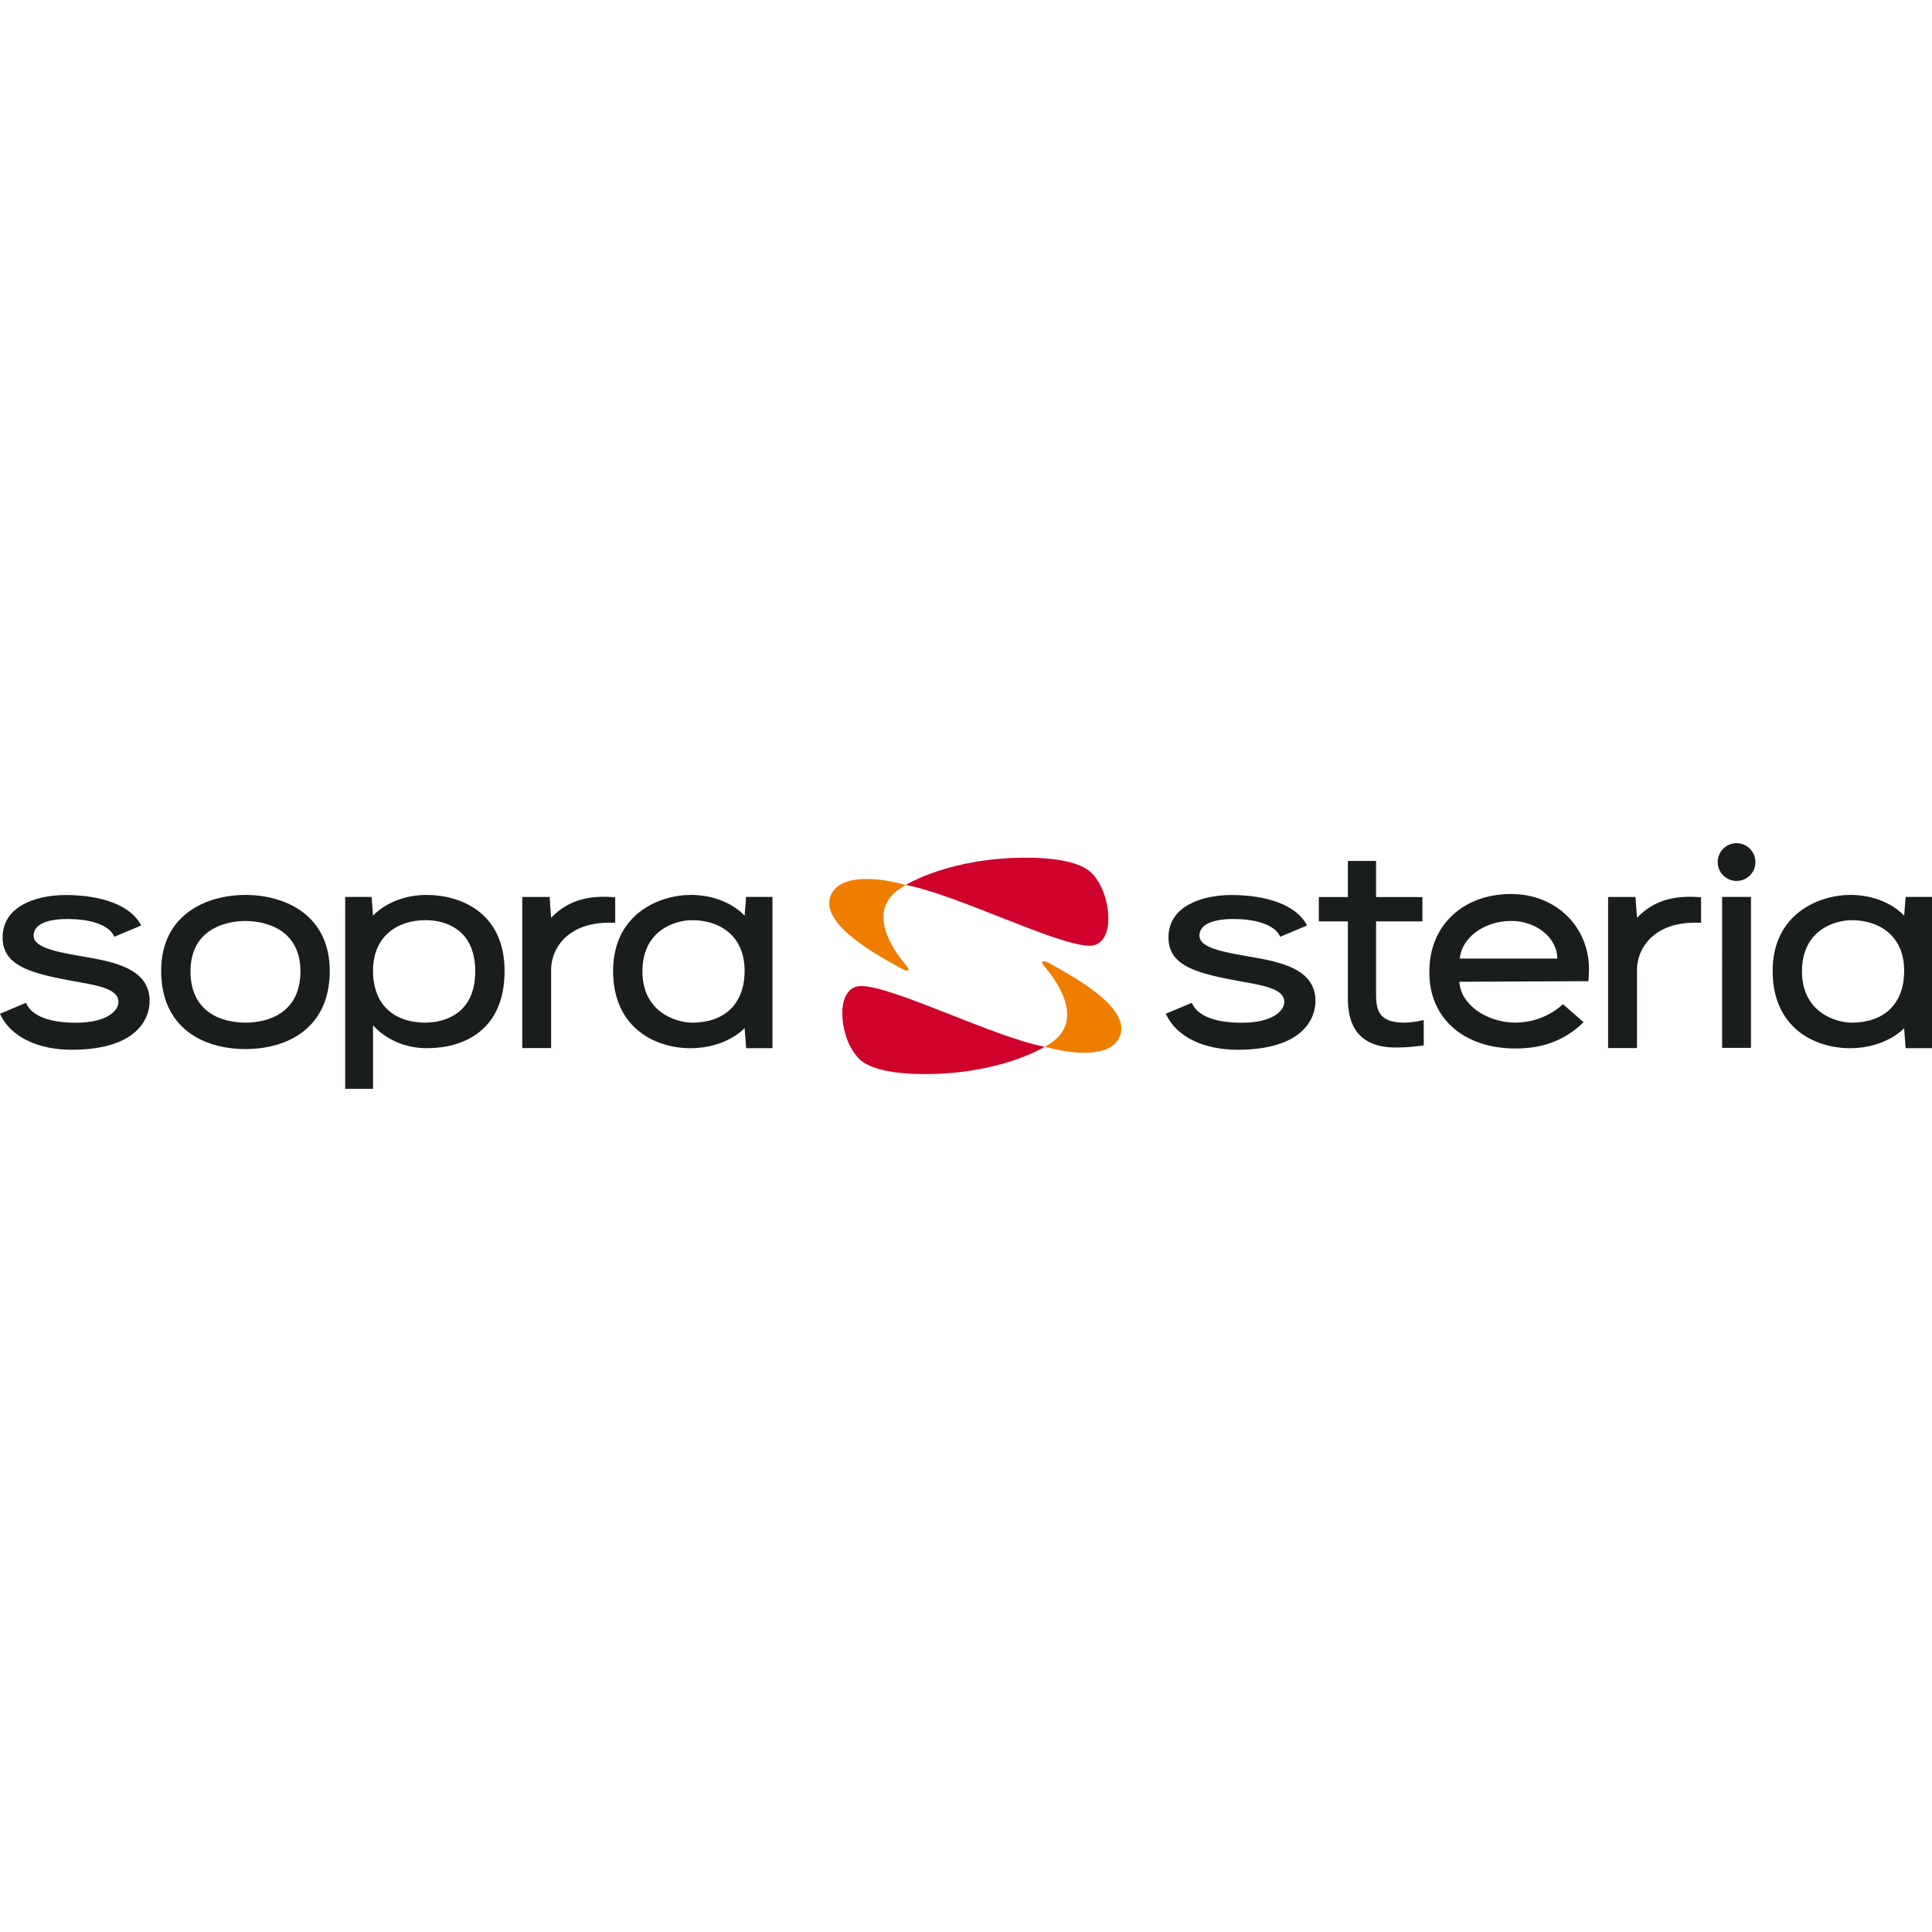
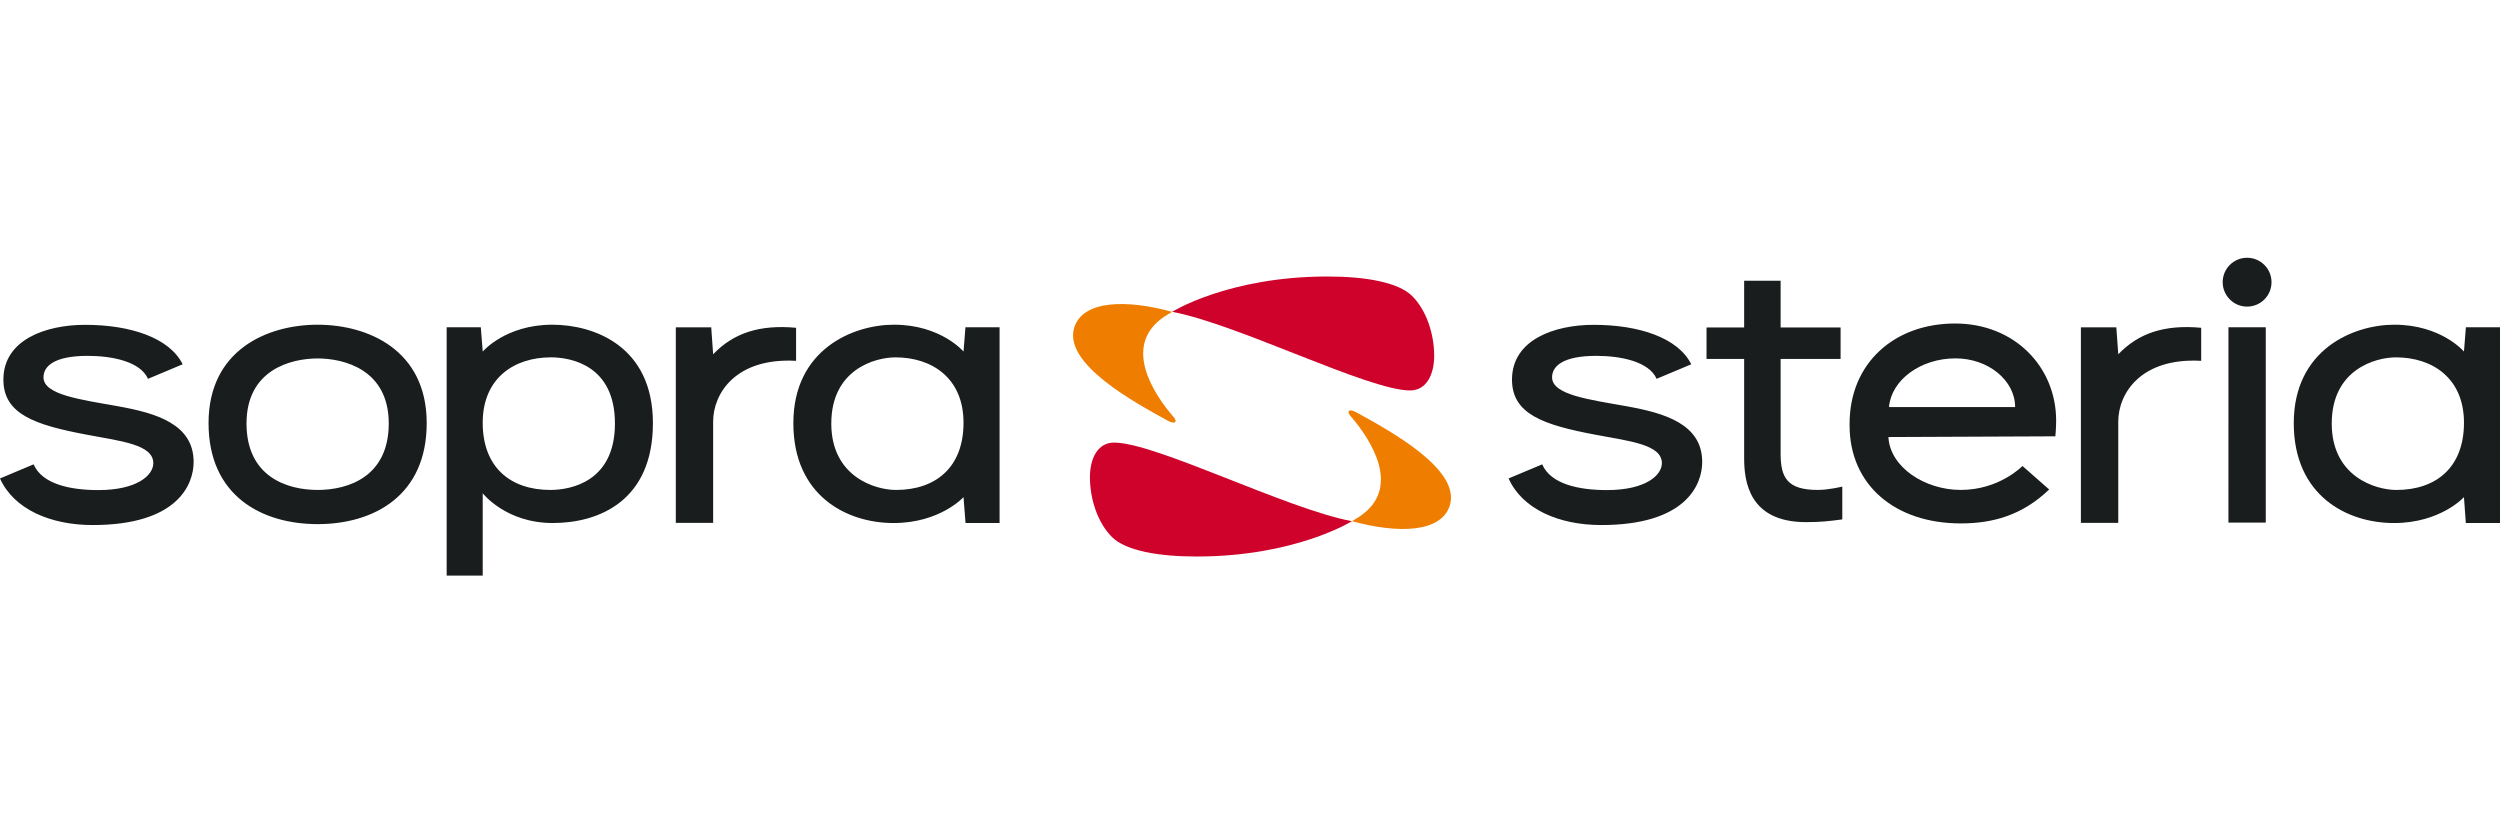
- <svg xmlns="http://www.w3.org/2000/svg" width="100%" height="100%" viewBox="0 0 3000 3000" version="1.1" xml:space="preserve" style="fill-rule:evenodd;clip-rule:evenodd;stroke-linejoin:round;stroke-miterlimit:2;">
+ <svg xmlns="http://www.w3.org/2000/svg" width="100%" height="100%" viewBox="0 0 3000 1000" version="1.1" xml:space="preserve" style="fill-rule:evenodd;clip-rule:evenodd;stroke-linejoin:round;stroke-miterlimit:2;">
  <g>
    <g>
-       <path d="M2092.98,1430.74l-45.138,0l0,-37.782l45.138,0l0,-56.047l43.763,0l0,56.047l71.966,0l0,37.782l-71.966,0l0,113.783c0,28.459 7.923,43.386 44.377,43.386c13.961,0 29.622,-4.017 29.622,-4.017l0,39.382c-15.197,2.058 -26.265,3.293 -43.507,3.293c-68.905,0 -74.255,-49.655 -74.255,-76.864l0,-118.974l0,0.011Zm581.151,-38.033l44.79,0l0,234.413l-44.804,0l0.014,-234.413Zm123.957,115.486c0,63.846 52.568,79.753 77.537,79.753c47.574,0 81.149,-26.902 81.149,-80.667c0,-53.794 -38.179,-78.442 -81.626,-78.442c-24.639,0 -77.06,14.518 -77.06,79.367l0,-0.011Zm-45.566,-0.472c0,-88.154 71.231,-118.081 120.751,-118.081c56.183,0 83.478,32.223 83.478,32.223l2.313,-29.132l40.938,0l0,234.841l-41.01,0l-2.251,-31.016c0,0 -28.043,31.089 -83.98,31.089c-56.17,0 -120.249,-32.608 -120.249,-119.924l0.01,0Z" style="fill:#1a1d1d;fill-rule:nonzero;" />
-       <path d="M2696.52,1309.31c16.19,0 29.304,13.12 29.304,29.302c0,16.189 -13.114,29.31 -29.304,29.31c-16.188,0 -29.302,-13.121 -29.302,-29.31c0.001,-16.182 13.115,-29.302 29.302,-29.302Z" style="fill:#1a1d1d;fill-rule:nonzero;" />
-       <path d="M2641.42,1433.01l0,-39.676c-44.244,-4.065 -75.287,6.521 -99.483,31.82l-2.35,-32.346l-42.517,0l0,234.601l44.854,0l0,-121.558c0,-33.881 27.309,-76.893 99.496,-72.858l0,0.017Zm-421.925,75.606c0,-73.322 54.148,-120.412 126.553,-120.412c71.905,0 121.314,52.538 121.314,116.361c0,0 0,9.968 -0.93,19.018l-200.345,0.869c1.911,36.197 43.703,63.455 86.843,63.455c46.472,0 74.012,-28.715 74.012,-28.715l32.068,28.177c-32.536,31.226 -68.021,40.726 -106.043,40.726c-79.007,0 -133.473,-46.138 -133.473,-117.65l0,-1.801l0,-0.028l0.001,0Zm198.655,-20.135c0,-31.875 -32.094,-58.436 -71.5,-58.436c-42.173,0 -77.059,26.035 -79.864,58.436l151.376,0l-0.012,0Zm-466.203,-0.979c-45.1,-8.064 -89.453,-13.691 -89.453,-34.736c0,-13.701 13.594,-25.74 53.072,-25.74c29.34,0 63.198,6.772 72.357,27.559l41.586,-17.457c-15.919,-31.971 -62.978,-47.335 -117.076,-47.335c-47.268,0 -98.039,17.911 -98.039,65.771c0,41.446 37.753,54.337 99.947,66.057c41.584,7.839 79.913,11.793 79.913,34.201c0,14.156 -18.858,32.278 -66.002,32.278c-33.504,0 -67.301,-7.04 -77.611,-30.893l-40.348,16.936c16.52,36.832 60.405,55.913 111.249,55.913c101.49,0 121.107,-48.309 121.107,-75.701c0,-45.675 -45.43,-58.741 -90.725,-66.842l0.023,-0.011Z" style="fill:#1a1d1d;fill-rule:nonzero;" />
+       <path d="M2092.98,430.74l-45.138,0l0,-37.782l45.138,0l0,-56.047l43.763,0l0,56.047l71.966,0l0,37.782l-71.966,0l0,113.783c0,28.459 7.923,43.386 44.377,43.386c13.961,0 29.622,-4.017 29.622,-4.017l0,39.382c-15.197,2.058 -26.265,3.293 -43.507,3.293c-68.905,0 -74.255,-49.655 -74.255,-76.864l0,-118.974l0,0.011Zm581.151,-38.033l44.79,0l0,234.413l-44.804,0l0.014,-234.413Zm123.957,115.486c0,63.846 52.568,79.753 77.537,79.753c47.574,0 81.149,-26.902 81.149,-80.667c0,-53.794 -38.179,-78.442 -81.626,-78.442c-24.639,0 -77.06,14.518 -77.06,79.367l0,-0.011Zm-45.566,-0.472c0,-88.154 71.231,-118.081 120.751,-118.081c56.183,0 83.478,32.223 83.478,32.223l2.313,-29.132l40.938,0l0,234.841l-41.01,0l-2.251,-31.016c0,0 -28.043,31.089 -83.98,31.089c-56.17,0 -120.249,-32.608 -120.249,-119.924l0.01,0Z" style="fill:#1a1d1d;fill-rule:nonzero;" />
+       <path d="M2696.52,309.31c16.19,0 29.304,13.12 29.304,29.302c0,16.189 -13.114,29.31 -29.304,29.31c-16.188,0 -29.302,-13.121 -29.302,-29.31c0.001,-16.182 13.115,-29.302 29.302,-29.302Z" style="fill:#1a1d1d;fill-rule:nonzero;" />
+       <path d="M2641.42,433.01l0,-39.676c-44.244,-4.065 -75.287,6.521 -99.483,31.82l-2.35,-32.346l-42.517,0l0,234.601l44.854,0l0,-121.558c0,-33.881 27.309,-76.893 99.496,-72.858l0,0.017Zm-421.925,75.606c0,-73.322 54.148,-120.412 126.553,-120.412c71.905,0 121.314,52.538 121.314,116.361c0,0 0,9.968 -0.93,19.018l-200.345,0.869c1.911,36.197 43.703,63.455 86.843,63.455c46.472,0 74.012,-28.715 74.012,-28.715l32.068,28.177c-32.536,31.226 -68.021,40.726 -106.043,40.726c-79.007,0 -133.473,-46.138 -133.473,-117.65l0,-1.801l0,-0.028l0.001,0Zm198.655,-20.135c0,-31.875 -32.094,-58.436 -71.5,-58.436c-42.173,0 -77.059,26.035 -79.864,58.436l151.376,0l-0.012,0Zm-466.203,-0.979c-45.1,-8.064 -89.453,-13.691 -89.453,-34.736c0,-13.701 13.594,-25.74 53.072,-25.74c29.34,0 63.198,6.772 72.357,27.559l41.586,-17.457c-15.919,-31.971 -62.978,-47.335 -117.076,-47.335c-47.268,0 -98.039,17.911 -98.039,65.771c0,41.446 37.753,54.337 99.947,66.057c41.584,7.839 79.913,11.793 79.913,34.201c0,14.156 -18.858,32.278 -66.002,32.278c-33.504,0 -67.301,-7.04 -77.611,-30.893l-40.348,16.936c16.52,36.832 60.405,55.913 111.249,55.913c101.49,0 121.107,-48.309 121.107,-75.701c0,-45.675 -45.43,-58.741 -90.725,-66.842l0.023,-0.011Z" style="fill:#1a1d1d;fill-rule:nonzero;" />
    </g>
-     <path d="M660.877,1428.82c-43.478,0 -81.634,24.649 -81.634,78.455c0,53.787 33.558,80.656 81.169,80.656c24.9,0 77.513,-10.117 77.513,-79.756c0,-69.65 -52.459,-79.373 -77.061,-79.373l0.013,0.018Zm2.326,198.808c-56.132,0 -83.948,-35.68 -83.948,-35.68l0,98.743l-43.257,0l0,-297.952l40.96,0l2.322,29.131c0,0 27.251,-32.224 83.457,-32.224c49.497,0 120.756,25.226 120.756,118.082c0,92.85 -64.153,119.899 -120.28,119.899l-0.01,0l0,0.001Zm334.345,-119.439c0,63.846 52.607,79.753 77.544,79.753c47.597,0 81.131,-26.902 81.131,-80.667c0,-53.794 -38.12,-78.442 -81.596,-78.442c-24.627,0 -77.067,14.518 -77.067,79.367l-0.012,-0.011Zm-45.514,-0.472c0,-88.154 71.224,-118.081 120.751,-118.081c56.175,0 83.441,32.223 83.441,32.223l2.313,-29.132l40.955,0l0,234.841l-40.851,0l-2.418,-31.016c0,0 -28.042,31.089 -83.966,31.089c-56.15,0 -120.248,-32.608 -120.248,-119.924l0.023,0Zm3.257,-74.708l0,-39.676c-44.237,-4.065 -75.31,6.521 -99.52,31.82l-2.295,-32.346l-42.509,0l0,234.601l44.804,0l0,-121.558c0,-33.881 27.357,-76.893 99.508,-72.858l0.012,0.017Zm-813.664,54.492c-45.118,-8.064 -89.44,-13.691 -89.44,-34.736c0,-13.701 13.537,-25.74 53.035,-25.74c29.346,0 63.197,6.772 72.383,27.559l41.59,-17.457c-15.924,-31.971 -62.995,-47.335 -117.07,-47.335c-47.268,0 -98.055,17.911 -98.055,65.771c0,41.446 37.746,54.337 99.989,66.057c41.531,7.839 79.901,11.793 79.901,34.201c0,14.156 -18.87,32.278 -65.996,32.278c-33.528,0 -67.33,-7.04 -77.652,-30.893l-40.312,16.936c16.5,36.832 60.399,55.913 111.218,55.913c101.507,0 121.13,-48.309 121.13,-75.701c0,-45.675 -45.418,-58.741 -90.731,-66.842l0.01,-0.011Zm239.536,-97.853c-59.941,0 -130.908,29.941 -130.908,118.082c0,87.303 63.872,121.224 130.908,121.224c67.086,0 130.883,-33.921 130.883,-121.224c0,-88.152 -70.913,-118.082 -130.87,-118.082l-0.013,0Zm0,198.283c-36.841,0 -85.344,-15.92 -85.344,-79.756c0,-64.85 53.793,-78.038 85.344,-78.038c31.563,0 85.343,13.187 85.343,78.038c-0.029,63.861 -48.527,79.756 -85.354,79.756l0.011,0Z" style="fill:#1a1d1d;fill-rule:nonzero;" />
-     <path d="M1631.32,1619.91c-2.486,1.63 -5.474,3.515 -8.192,5.071l-0.857,0.502l0.832,0.087c53.549,14.717 106.534,14.168 116.747,-19.263c13.163,-43.14 -72.014,-89.402 -112.227,-111.474c-8.609,-4.715 -12.356,-1.783 -6.859,4.555c25.385,29.248 61.535,86.753 10.532,120.549l0.024,-0.027Z" style="fill:#ef7d00;fill-rule:nonzero;" />
-     <path d="M1622.33,1625.43c0,0 -67.422,42.392 -186.434,42.392c-46.102,0 -84.916,-7.052 -101.318,-23.193c-17.304,-16.997 -26.659,-45.675 -26.659,-71.977c0,-22.581 9.369,-41.549 28.906,-41.549c50.156,0 206.461,79.496 285.516,94.349l-0.011,-0.022Z" style="fill:#cf022b;fill-rule:nonzero;" />
-     <path d="M1397.61,1379.7c2.47,-1.63 5.482,-3.508 8.186,-5.065l0.827,-0.502l-0.827,-0.097c-53.542,-14.694 -106.582,-14.145 -116.766,19.275c-13.164,43.133 72.041,89.402 112.229,111.472c8.651,4.693 12.362,1.753 6.894,-4.553c-25.393,-29.267 -61.57,-86.771 -10.533,-120.556l-0.01,0.026Z" style="fill:#ef7d00;fill-rule:nonzero;" />
-     <path d="M1406.58,1374.18c0,0 67.46,-42.386 186.461,-42.386c46.091,0 84.898,7.059 101.316,23.198c17.304,17.027 26.661,45.644 26.661,72.002c0,22.568 -9.369,41.543 -28.901,41.543c-50.156,0 -206.449,-79.502 -285.523,-94.357l-0.014,0Z" style="fill:#cf022b;fill-rule:nonzero;" />
+     <path d="M660.877,428.82c-43.478,0 -81.634,24.649 -81.634,78.455c0,53.787 33.558,80.656 81.169,80.656c24.9,0 77.513,-10.117 77.513,-79.756c0,-69.65 -52.459,-79.373 -77.061,-79.373l0.013,0.018Zm2.326,198.808c-56.132,0 -83.948,-35.68 -83.948,-35.68l0,98.743l-43.257,0l0,-297.952l40.96,0l2.322,29.131c0,0 27.251,-32.224 83.457,-32.224c49.497,0 120.756,25.226 120.756,118.082c0,92.85 -64.153,119.899 -120.28,119.899l-0.01,0l0,0.001Zm334.345,-119.439c0,63.846 52.607,79.753 77.544,79.753c47.597,0 81.131,-26.902 81.131,-80.667c0,-53.794 -38.12,-78.442 -81.596,-78.442c-24.627,0 -77.067,14.518 -77.067,79.367l-0.012,-0.011Zm-45.514,-0.472c0,-88.154 71.224,-118.081 120.751,-118.081c56.175,0 83.441,32.223 83.441,32.223l2.313,-29.132l40.955,0l0,234.841l-40.851,0l-2.418,-31.016c0,0 -28.042,31.089 -83.966,31.089c-56.15,0 -120.248,-32.608 -120.248,-119.924l0.023,0Zm3.257,-74.708l0,-39.676c-44.237,-4.065 -75.31,6.521 -99.52,31.82l-2.295,-32.346l-42.509,0l0,234.601l44.804,0l0,-121.558c0,-33.881 27.357,-76.893 99.508,-72.858l0.012,0.017Zm-813.664,54.492c-45.118,-8.064 -89.44,-13.691 -89.44,-34.736c0,-13.701 13.537,-25.74 53.035,-25.74c29.346,0 63.197,6.772 72.383,27.559l41.59,-17.457c-15.924,-31.971 -62.995,-47.335 -117.07,-47.335c-47.268,0 -98.055,17.911 -98.055,65.771c0,41.446 37.746,54.337 99.989,66.057c41.531,7.839 79.901,11.793 79.901,34.201c0,14.156 -18.87,32.278 -65.996,32.278c-33.528,0 -67.33,-7.04 -77.652,-30.893l-40.312,16.936c16.5,36.832 60.399,55.913 111.218,55.913c101.507,0 121.13,-48.309 121.13,-75.701c0,-45.675 -45.418,-58.741 -90.731,-66.842l0.01,-0.011Zm239.536,-97.853c-59.941,0 -130.908,29.941 -130.908,118.082c0,87.303 63.872,121.224 130.908,121.224c67.086,0 130.883,-33.921 130.883,-121.224c0,-88.152 -70.913,-118.082 -130.87,-118.082l-0.013,0Zm0,198.283c-36.841,0 -85.344,-15.92 -85.344,-79.756c0,-64.85 53.793,-78.038 85.344,-78.038c31.563,0 85.343,13.187 85.343,78.038c-0.029,63.861 -48.527,79.756 -85.354,79.756l0.011,0Z" style="fill:#1a1d1d;fill-rule:nonzero;" />
+     <path d="M1631.32,619.91c-2.486,1.63 -5.474,3.515 -8.192,5.071l-0.857,0.502l0.832,0.087c53.549,14.717 106.534,14.168 116.747,-19.263c13.163,-43.14 -72.014,-89.402 -112.227,-111.474c-8.609,-4.715 -12.356,-1.783 -6.859,4.555c25.385,29.248 61.535,86.753 10.532,120.549l0.024,-0.027Z" style="fill:#ef7d00;fill-rule:nonzero;" />
+     <path d="M1622.33,625.43c0,0 -67.422,42.392 -186.434,42.392c-46.102,0 -84.916,-7.052 -101.318,-23.193c-17.304,-16.997 -26.659,-45.675 -26.659,-71.977c0,-22.581 9.369,-41.549 28.906,-41.549c50.156,0 206.461,79.496 285.516,94.349l-0.011,-0.022Z" style="fill:#cf022b;fill-rule:nonzero;" />
+     <path d="M1397.61,379.7c2.47,-1.63 5.482,-3.508 8.186,-5.065l0.827,-0.502l-0.827,-0.097c-53.542,-14.694 -106.582,-14.145 -116.766,19.275c-13.164,43.133 72.041,89.402 112.229,111.472c8.651,4.693 12.362,1.753 6.894,-4.553c-25.393,-29.267 -61.57,-86.771 -10.533,-120.556l-0.01,0.026Z" style="fill:#ef7d00;fill-rule:nonzero;" />
+     <path d="M1406.58,374.18c0,0 67.46,-42.386 186.461,-42.386c46.091,0 84.898,7.059 101.316,23.198c17.304,17.027 26.661,45.644 26.661,72.002c0,22.568 -9.369,41.543 -28.901,41.543c-50.156,0 -206.449,-79.502 -285.523,-94.357l-0.014,0Z" style="fill:#cf022b;fill-rule:nonzero;" />
  </g>
</svg>
